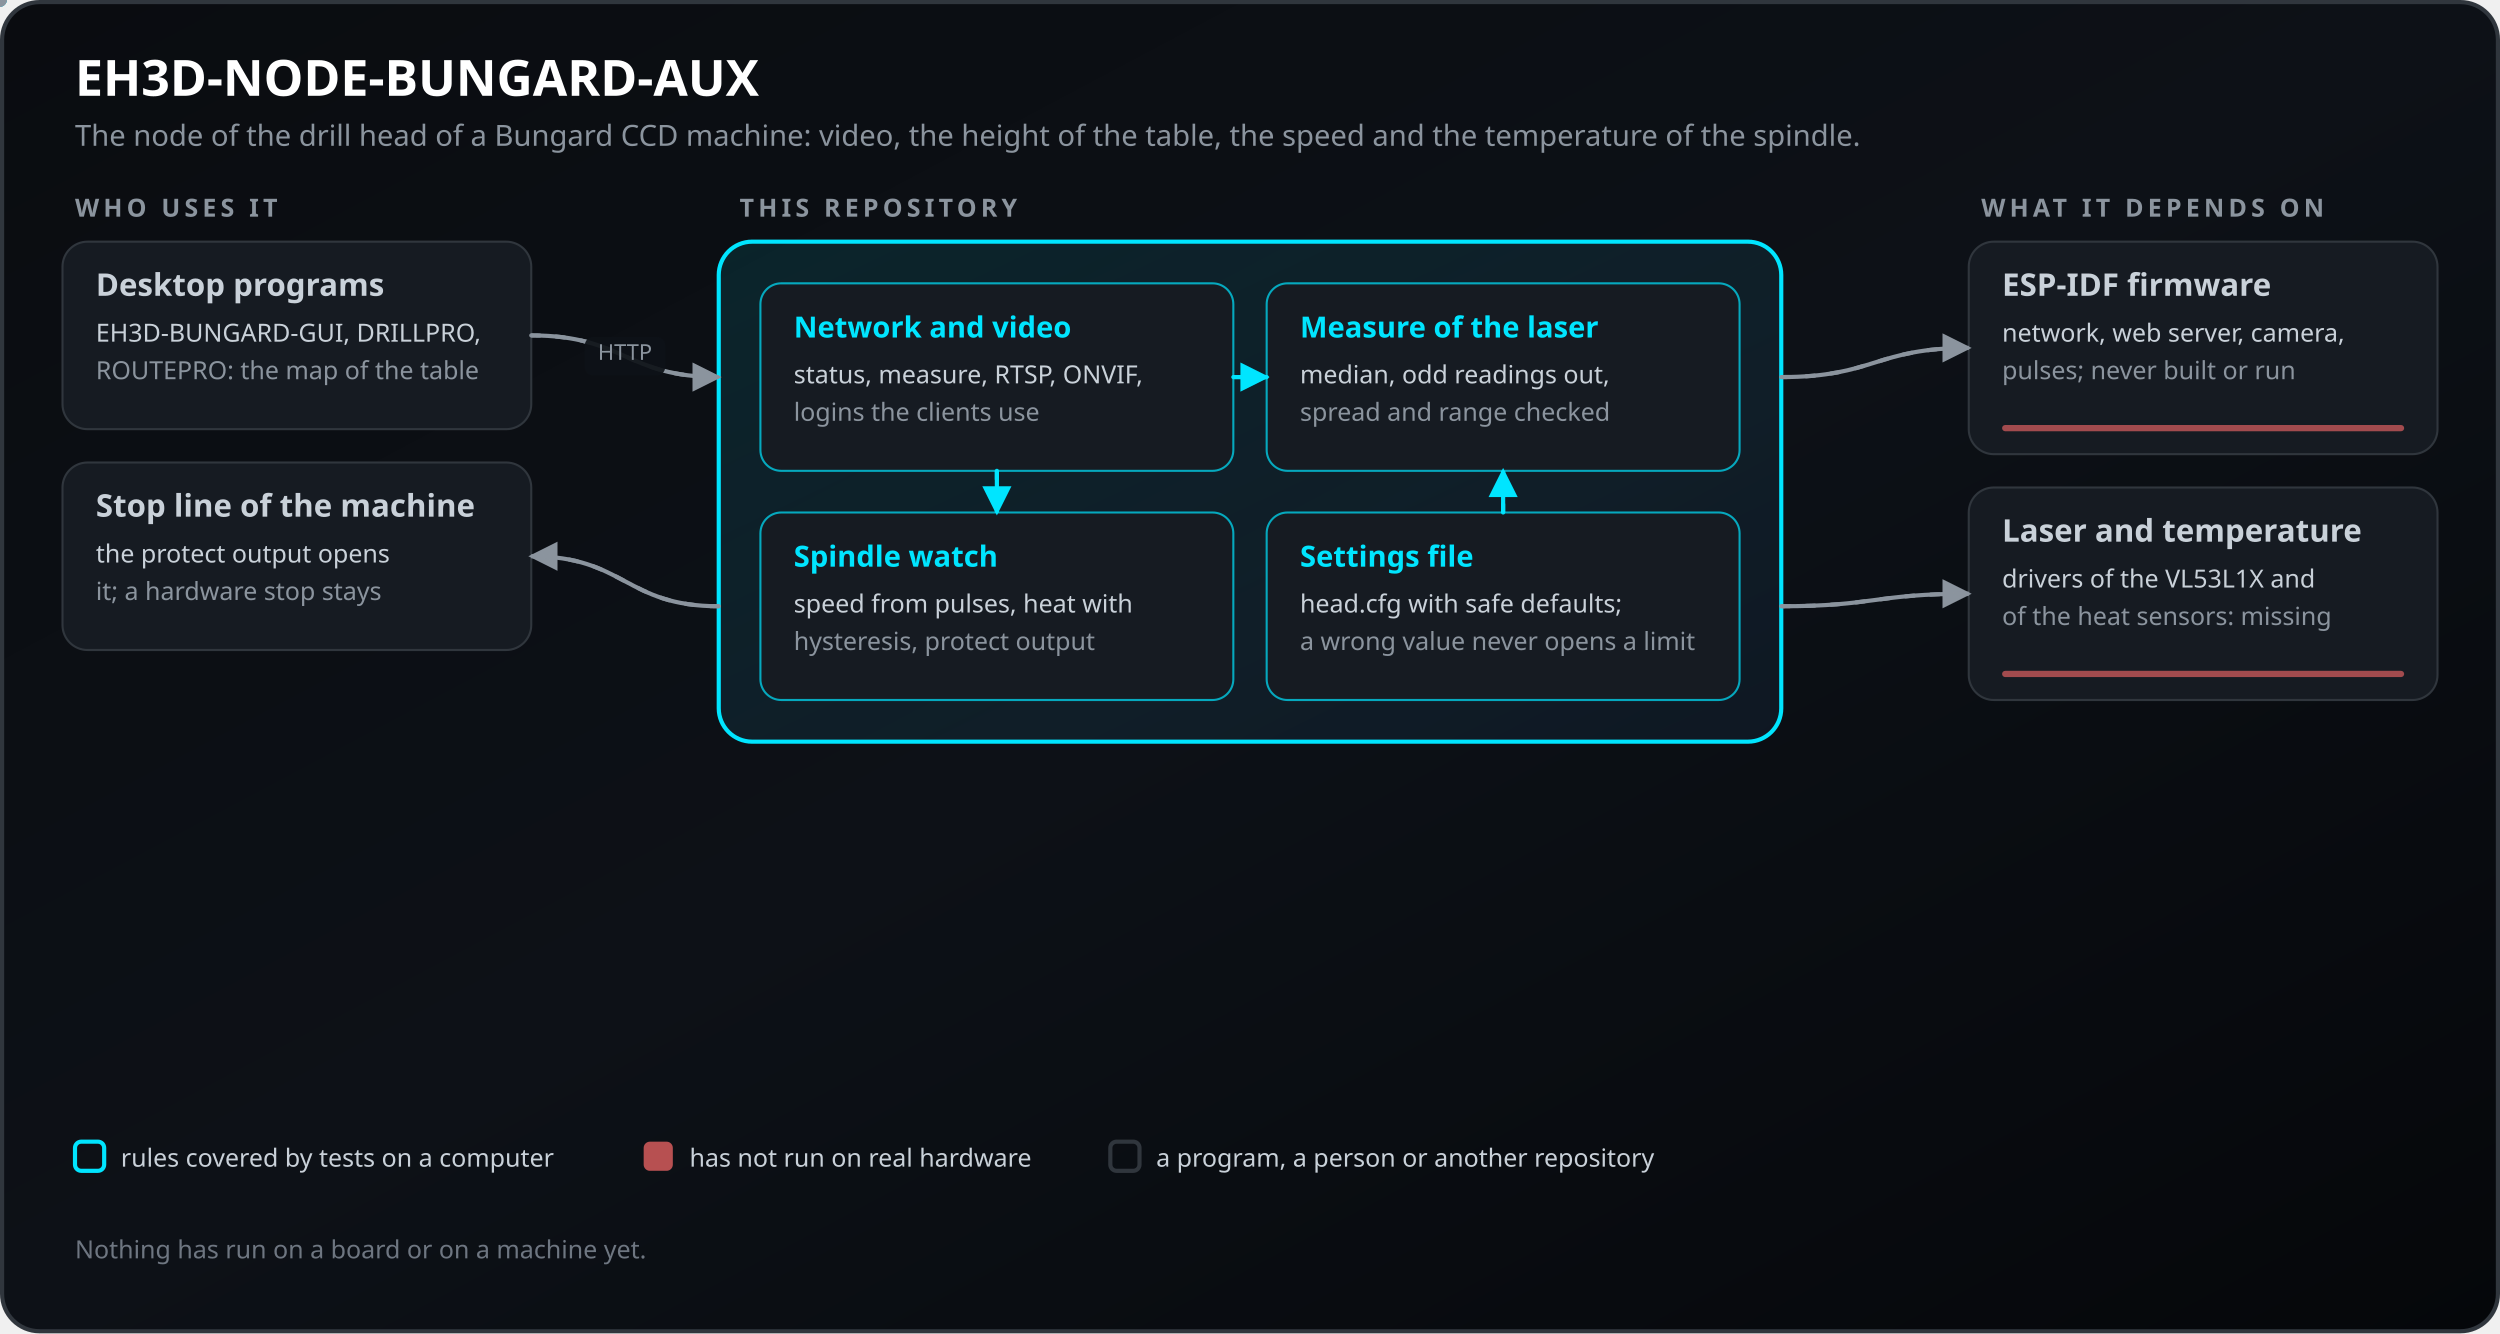
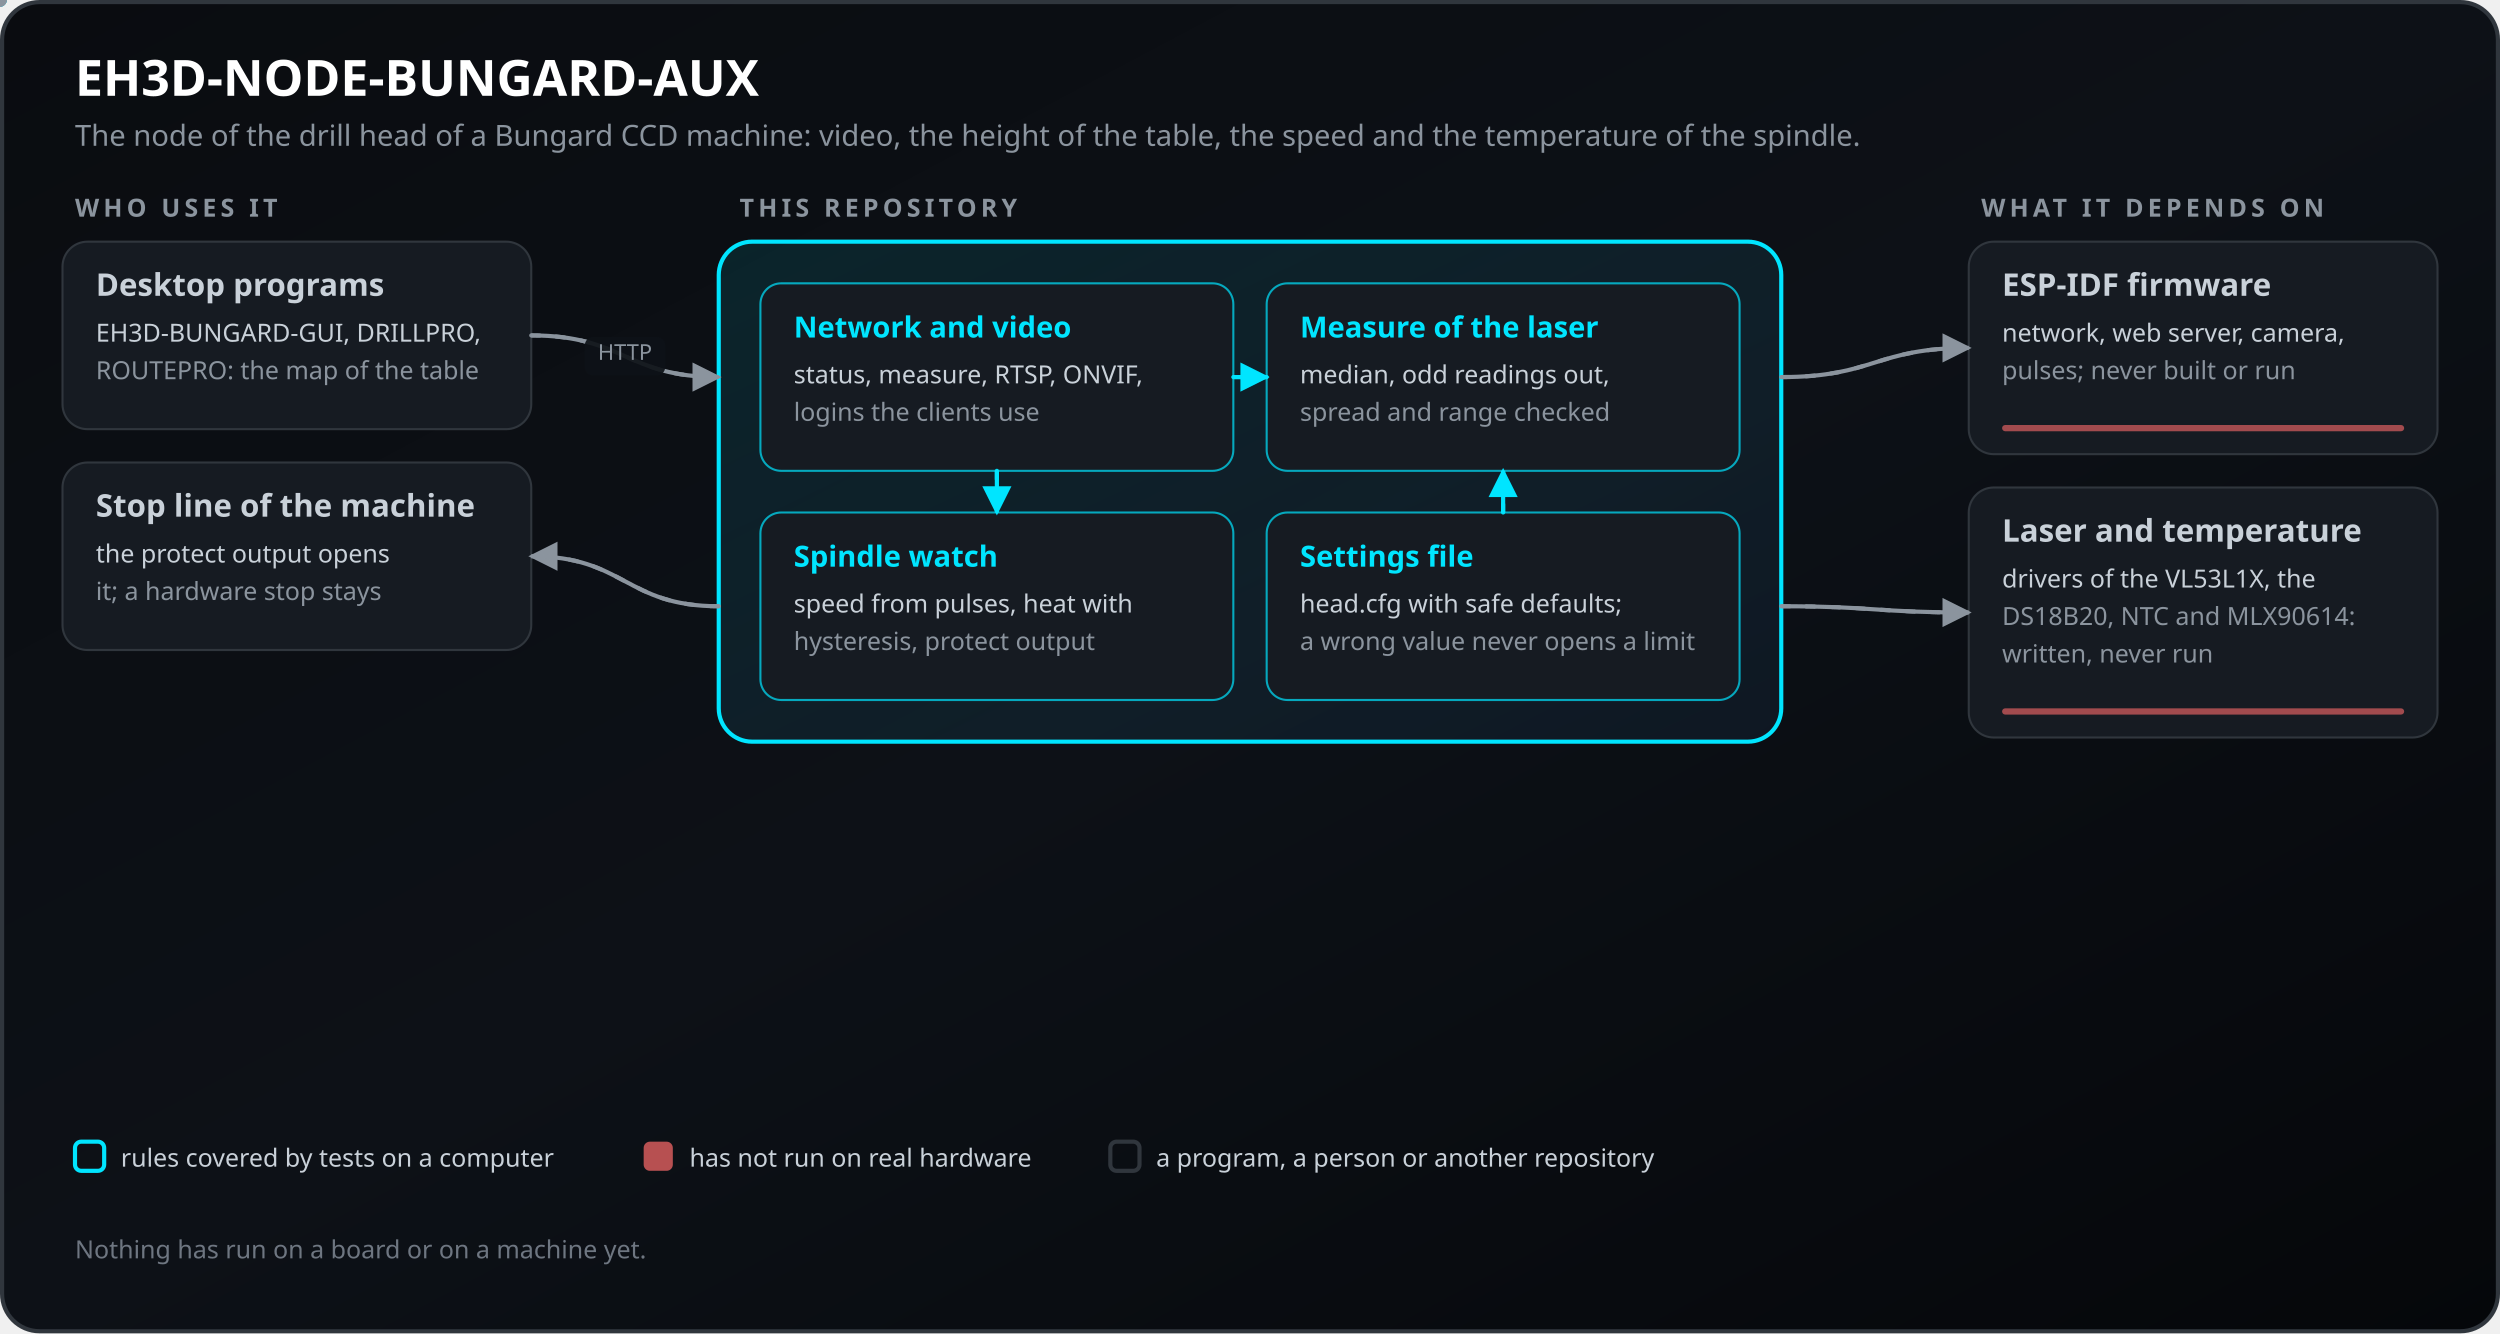
<svg xmlns="http://www.w3.org/2000/svg" viewBox="0 0 1200 640" width="1200" height="640" role="img" aria-labelledby="t d" font-family="'Segoe UI','Noto Sans','Noto Sans CJK SC','Microsoft YaHei','Yu Gothic','Helvetica Neue',Helvetica,Arial,sans-serif">
  <defs>
    <linearGradient id="bg" x1="0" y1="0" x2="1" y2="1">
      <stop offset="0" stop-color="#0A0C10" />
      <stop offset="0.5" stop-color="#0D1117" />
      <stop offset="1" stop-color="#05070A" />
    </linearGradient>
    <linearGradient id="card" x1="0" y1="0" x2="1" y2="1">
      <stop offset="0" stop-color="#121821" />
      <stop offset="1" stop-color="#0B0F15" />
    </linearGradient>
    <linearGradient id="line" x1="0" y1="0" x2="1" y2="0">
      <stop offset="0" stop-color="#00E5FF" />
      <stop offset="1" stop-color="#FF0055" />
    </linearGradient>
    <filter id="glow" x="-50%" y="-50%" width="200%" height="200%">
      <feGaussianBlur stdDeviation="3" result="b" />
      <feMerge>
        <feMergeNode in="b" />
        <feMergeNode in="SourceGraphic" />
      </feMerge>
    </filter>
    <linearGradient id="svc" x1="0" y1="0" x2="1" y2="1">
      <stop offset="0" stop-color="#00E5FF" stop-opacity="0.10" />
      <stop offset="1" stop-color="#4DA3FF" stop-opacity="0.06" />
    </linearGradient>
    <marker id="m00E5FF" viewBox="0 0 10 10" refX="9" refY="5" markerWidth="7" markerHeight="7" orient="auto-start-reverse">
      <path d="M0 0L10 5L0 10z" fill="#00E5FF" />
    </marker>
    <marker id="mC9D1D9" viewBox="0 0 10 10" refX="9" refY="5" markerWidth="7" markerHeight="7" orient="auto-start-reverse">
      <path d="M0 0L10 5L0 10z" fill="#C9D1D9" />
    </marker>
    <marker id="m30363D" viewBox="0 0 10 10" refX="9" refY="5" markerWidth="7" markerHeight="7" orient="auto-start-reverse">
      <path d="M0 0L10 5L0 10z" fill="#8B949E" />
    </marker>
  </defs>
  <rect x="1" y="1" width="1198" height="638" rx="18" fill="url(#bg)" stroke="#30363D" stroke-width="2" />
  <text x="36" y="46" font-family="'Segoe UI','Noto Sans','Noto Sans CJK SC','Microsoft YaHei','Yu Gothic','Helvetica Neue',Helvetica,Arial,sans-serif" font-size="24" font-weight="700" fill="#FFFFFF" text-anchor="start">EH3D-NODE-BUNGARD-AUX</text>
  <text x="36" y="70" font-family="'Segoe UI','Noto Sans','Noto Sans CJK SC','Microsoft YaHei','Yu Gothic','Helvetica Neue',Helvetica,Arial,sans-serif" font-size="14" font-weight="400" fill="#8B949E" text-anchor="start">The node of the drill head of a Bungard CCD machine: video, the height of the table, the speed and the temperature of the spindle.</text>
  <text x="36" y="104" font-family="'Segoe UI','Noto Sans','Noto Sans CJK SC','Microsoft YaHei','Yu Gothic','Helvetica Neue',Helvetica,Arial,sans-serif" font-size="12" font-weight="700" fill="#8B949E" text-anchor="start" letter-spacing="2">WHO USES IT</text>
  <text x="355" y="104" font-family="'Segoe UI','Noto Sans','Noto Sans CJK SC','Microsoft YaHei','Yu Gothic','Helvetica Neue',Helvetica,Arial,sans-serif" font-size="12" font-weight="700" fill="#8B949E" text-anchor="start" letter-spacing="2">THIS REPOSITORY</text>
  <text x="951" y="104" font-family="'Segoe UI','Noto Sans','Noto Sans CJK SC','Microsoft YaHei','Yu Gothic','Helvetica Neue',Helvetica,Arial,sans-serif" font-size="12" font-weight="700" fill="#8B949E" text-anchor="start" letter-spacing="2">WHAT IT DEPENDS ON</text>
  <rect x="345" y="116" width="510" height="240" rx="16" fill="url(#svc)" stroke="#00E5FF" stroke-width="2">
    <animate attributeName="stroke-opacity" values="0.55;1;0.55" dur="4s" repeatCount="indefinite" />
  </rect>
  <rect x="30" y="116" width="225" height="90" rx="12" fill="#161B22" stroke="#30363D" stroke-width="1" />
  <text x="46" y="142" font-family="'Segoe UI','Noto Sans','Noto Sans CJK SC','Microsoft YaHei','Yu Gothic','Helvetica Neue',Helvetica,Arial,sans-serif" font-size="15" font-weight="700" fill="#C9D1D9" text-anchor="start">Desktop programs</text>
  <text x="46" y="164" font-family="'Segoe UI','Noto Sans','Noto Sans CJK SC','Microsoft YaHei','Yu Gothic','Helvetica Neue',Helvetica,Arial,sans-serif" font-size="12" font-weight="400" fill="#C9D1D9" text-anchor="start">EH3D-BUNGARD-GUI, DRILLPRO,</text>
  <text x="46" y="182" font-family="'Segoe UI','Noto Sans','Noto Sans CJK SC','Microsoft YaHei','Yu Gothic','Helvetica Neue',Helvetica,Arial,sans-serif" font-size="12" font-weight="400" fill="#8B949E" text-anchor="start">ROUTEPRO: the map of the table</text>
  <rect x="30" y="222" width="225" height="90" rx="12" fill="#161B22" stroke="#30363D" stroke-width="1" />
  <text x="46" y="248" font-family="'Segoe UI','Noto Sans','Noto Sans CJK SC','Microsoft YaHei','Yu Gothic','Helvetica Neue',Helvetica,Arial,sans-serif" font-size="15" font-weight="700" fill="#C9D1D9" text-anchor="start">Stop line of the machine</text>
  <text x="46" y="270" font-family="'Segoe UI','Noto Sans','Noto Sans CJK SC','Microsoft YaHei','Yu Gothic','Helvetica Neue',Helvetica,Arial,sans-serif" font-size="12" font-weight="400" fill="#C9D1D9" text-anchor="start">the protect output opens</text>
  <text x="46" y="288" font-family="'Segoe UI','Noto Sans','Noto Sans CJK SC','Microsoft YaHei','Yu Gothic','Helvetica Neue',Helvetica,Arial,sans-serif" font-size="12" font-weight="400" fill="#8B949E" text-anchor="start">it; a hardware stop stays</text>
  <rect x="365" y="136" width="227" height="90" rx="10" fill="#161B22" stroke="#00E5FF" stroke-width="1" stroke-opacity="0.7">
    <animate attributeName="stroke-opacity" values="0.45;1;0.45;0.45" keyTimes="0;0.08;0.2;1" dur="6s" begin="0s" repeatCount="indefinite" />
    <animate attributeName="stroke-width" values="1;2.4;1;1" keyTimes="0;0.08;0.2;1" dur="6s" begin="0s" repeatCount="indefinite" />
  </rect>
  <text x="381" y="162" font-family="'Segoe UI','Noto Sans','Noto Sans CJK SC','Microsoft YaHei','Yu Gothic','Helvetica Neue',Helvetica,Arial,sans-serif" font-size="14" font-weight="700" fill="#00E5FF" text-anchor="start">Network and video</text>
  <text x="381" y="184" font-family="'Segoe UI','Noto Sans','Noto Sans CJK SC','Microsoft YaHei','Yu Gothic','Helvetica Neue',Helvetica,Arial,sans-serif" font-size="12" font-weight="400" fill="#C9D1D9" text-anchor="start">status, measure, RTSP, ONVIF,</text>
  <text x="381" y="202" font-family="'Segoe UI','Noto Sans','Noto Sans CJK SC','Microsoft YaHei','Yu Gothic','Helvetica Neue',Helvetica,Arial,sans-serif" font-size="12" font-weight="400" fill="#8B949E" text-anchor="start">logins the clients use</text>
  <rect x="608" y="136" width="227" height="90" rx="10" fill="#161B22" stroke="#00E5FF" stroke-width="1" stroke-opacity="0.7">
    <animate attributeName="stroke-opacity" values="0.45;1;0.45;0.45" keyTimes="0;0.08;0.2;1" dur="6s" begin="1s" repeatCount="indefinite" />
    <animate attributeName="stroke-width" values="1;2.4;1;1" keyTimes="0;0.08;0.2;1" dur="6s" begin="1s" repeatCount="indefinite" />
  </rect>
  <text x="624" y="162" font-family="'Segoe UI','Noto Sans','Noto Sans CJK SC','Microsoft YaHei','Yu Gothic','Helvetica Neue',Helvetica,Arial,sans-serif" font-size="14" font-weight="700" fill="#00E5FF" text-anchor="start">Measure of the laser</text>
  <text x="624" y="184" font-family="'Segoe UI','Noto Sans','Noto Sans CJK SC','Microsoft YaHei','Yu Gothic','Helvetica Neue',Helvetica,Arial,sans-serif" font-size="12" font-weight="400" fill="#C9D1D9" text-anchor="start">median, odd readings out,</text>
  <text x="624" y="202" font-family="'Segoe UI','Noto Sans','Noto Sans CJK SC','Microsoft YaHei','Yu Gothic','Helvetica Neue',Helvetica,Arial,sans-serif" font-size="12" font-weight="400" fill="#8B949E" text-anchor="start">spread and range checked</text>
  <rect x="365" y="246" width="227" height="90" rx="10" fill="#161B22" stroke="#00E5FF" stroke-width="1" stroke-opacity="0.7">
    <animate attributeName="stroke-opacity" values="0.45;1;0.45;0.45" keyTimes="0;0.08;0.2;1" dur="6s" begin="2s" repeatCount="indefinite" />
    <animate attributeName="stroke-width" values="1;2.4;1;1" keyTimes="0;0.08;0.2;1" dur="6s" begin="2s" repeatCount="indefinite" />
  </rect>
  <text x="381" y="272" font-family="'Segoe UI','Noto Sans','Noto Sans CJK SC','Microsoft YaHei','Yu Gothic','Helvetica Neue',Helvetica,Arial,sans-serif" font-size="14" font-weight="700" fill="#00E5FF" text-anchor="start">Spindle watch</text>
  <text x="381" y="294" font-family="'Segoe UI','Noto Sans','Noto Sans CJK SC','Microsoft YaHei','Yu Gothic','Helvetica Neue',Helvetica,Arial,sans-serif" font-size="12" font-weight="400" fill="#C9D1D9" text-anchor="start">speed from pulses, heat with</text>
  <text x="381" y="312" font-family="'Segoe UI','Noto Sans','Noto Sans CJK SC','Microsoft YaHei','Yu Gothic','Helvetica Neue',Helvetica,Arial,sans-serif" font-size="12" font-weight="400" fill="#8B949E" text-anchor="start">hysteresis, protect output</text>
  <rect x="608" y="246" width="227" height="90" rx="10" fill="#161B22" stroke="#00E5FF" stroke-width="1" stroke-opacity="0.7">
    <animate attributeName="stroke-opacity" values="0.45;1;0.45;0.45" keyTimes="0;0.08;0.2;1" dur="6s" begin="3s" repeatCount="indefinite" />
    <animate attributeName="stroke-width" values="1;2.4;1;1" keyTimes="0;0.08;0.2;1" dur="6s" begin="3s" repeatCount="indefinite" />
  </rect>
  <text x="624" y="272" font-family="'Segoe UI','Noto Sans','Noto Sans CJK SC','Microsoft YaHei','Yu Gothic','Helvetica Neue',Helvetica,Arial,sans-serif" font-size="14" font-weight="700" fill="#00E5FF" text-anchor="start">Settings file</text>
  <text x="624" y="294" font-family="'Segoe UI','Noto Sans','Noto Sans CJK SC','Microsoft YaHei','Yu Gothic','Helvetica Neue',Helvetica,Arial,sans-serif" font-size="12" font-weight="400" fill="#C9D1D9" text-anchor="start">head.cfg with safe defaults;</text>
  <text x="624" y="312" font-family="'Segoe UI','Noto Sans','Noto Sans CJK SC','Microsoft YaHei','Yu Gothic','Helvetica Neue',Helvetica,Arial,sans-serif" font-size="12" font-weight="400" fill="#8B949E" text-anchor="start">a wrong value never opens a limit</text>
  <rect x="945" y="116" width="225" height="102" rx="12" fill="#161B22" stroke="#30363D" stroke-width="1" />
  <text x="961" y="142" font-family="'Segoe UI','Noto Sans','Noto Sans CJK SC','Microsoft YaHei','Yu Gothic','Helvetica Neue',Helvetica,Arial,sans-serif" font-size="15" font-weight="700" fill="#C9D1D9" text-anchor="start">ESP-IDF firmware</text>
  <text x="961" y="164" font-family="'Segoe UI','Noto Sans','Noto Sans CJK SC','Microsoft YaHei','Yu Gothic','Helvetica Neue',Helvetica,Arial,sans-serif" font-size="12" font-weight="400" fill="#C9D1D9" text-anchor="start">network, web server, camera,</text>
  <text x="961" y="182" font-family="'Segoe UI','Noto Sans','Noto Sans CJK SC','Microsoft YaHei','Yu Gothic','Helvetica Neue',Helvetica,Arial,sans-serif" font-size="12" font-weight="400" fill="#8B949E" text-anchor="start">pulses; never built or run</text>
  <rect x="961" y="204" width="193" height="3" rx="1.5" fill="#FF6B6B" opacity="0.6">
    <animate attributeName="opacity" values="0.25;0.85;0.25" dur="2.8s" repeatCount="indefinite" />
  </rect>
-   <rect x="945" y="234" width="225" height="102" rx="12" fill="#161B22" stroke="#30363D" stroke-width="1" />
+   <rect x="945" y="234" width="225" height="120" rx="12" fill="#161B22" stroke="#30363D" stroke-width="1" />
  <text x="961" y="260" font-family="'Segoe UI','Noto Sans','Noto Sans CJK SC','Microsoft YaHei','Yu Gothic','Helvetica Neue',Helvetica,Arial,sans-serif" font-size="15" font-weight="700" fill="#C9D1D9" text-anchor="start">Laser and temperature</text>
-   <text x="961" y="282" font-family="'Segoe UI','Noto Sans','Noto Sans CJK SC','Microsoft YaHei','Yu Gothic','Helvetica Neue',Helvetica,Arial,sans-serif" font-size="12" font-weight="400" fill="#C9D1D9" text-anchor="start">drivers of the VL53L1X and</text>
-   <text x="961" y="300" font-family="'Segoe UI','Noto Sans','Noto Sans CJK SC','Microsoft YaHei','Yu Gothic','Helvetica Neue',Helvetica,Arial,sans-serif" font-size="12" font-weight="400" fill="#8B949E" text-anchor="start">of the heat sensors: missing</text>
-   <rect x="961" y="322" width="193" height="3" rx="1.5" fill="#FF6B6B" opacity="0.6">
+   <text x="961" y="282" font-family="'Segoe UI','Noto Sans','Noto Sans CJK SC','Microsoft YaHei','Yu Gothic','Helvetica Neue',Helvetica,Arial,sans-serif" font-size="12" font-weight="400" fill="#C9D1D9" text-anchor="start">drivers of the VL53L1X, the</text>
+   <text x="961" y="300" font-family="'Segoe UI','Noto Sans','Noto Sans CJK SC','Microsoft YaHei','Yu Gothic','Helvetica Neue',Helvetica,Arial,sans-serif" font-size="12" font-weight="400" fill="#8B949E" text-anchor="start">DS18B20, NTC and MLX90614:</text>
+   <text x="961" y="318" font-family="'Segoe UI','Noto Sans','Noto Sans CJK SC','Microsoft YaHei','Yu Gothic','Helvetica Neue',Helvetica,Arial,sans-serif" font-size="12" font-weight="400" fill="#8B949E" text-anchor="start">written, never run</text>
+   <rect x="961" y="340" width="193" height="3" rx="1.5" fill="#FF6B6B" opacity="0.6">
    <animate attributeName="opacity" values="0.25;0.85;0.25" dur="2.8s" repeatCount="indefinite" />
  </rect>
  <path id="p0" d="M255 161 C300 161 300 181 345 181" stroke="#8B949E" stroke-width="2" fill="none" marker-end="url(#m30363D)" />
  <path d="M255 161 C300 161 300 181 345 181" stroke="#8B949E" stroke-width="2" fill="none" stroke-linecap="round" stroke-dasharray="4 8" opacity="0.95">
    <animate attributeName="stroke-dashoffset" from="0" to="-24" dur="1.2s" repeatCount="indefinite" />
  </path>
  <circle r="3.2" fill="#8B949E">
    <animateMotion dur="1.8s" begin="0.00s" repeatCount="indefinite">
      <mpath href="#p0" />
    </animateMotion>
    <animate attributeName="opacity" values="0;1;1;0" keyTimes="0;0.15;0.85;1" dur="1.8s" begin="0.00s" repeatCount="indefinite" />
  </circle>
  <path id="p1" d="M592 181 H608" stroke="#00E5FF" stroke-width="2" fill="none" marker-end="url(#m00E5FF)" />
  <path d="M592 181 H608" stroke="#00E5FF" stroke-width="2" fill="none" stroke-linecap="round" stroke-dasharray="4 8" opacity="0.95">
    <animate attributeName="stroke-dashoffset" from="0" to="-24" dur="1.2s" repeatCount="indefinite" />
  </path>
  <circle r="3.2" fill="#00E5FF">
    <animateMotion dur="1.8s" begin="0.35s" repeatCount="indefinite">
      <mpath href="#p1" />
    </animateMotion>
    <animate attributeName="opacity" values="0;1;1;0" keyTimes="0;0.15;0.85;1" dur="1.8s" begin="0.35s" repeatCount="indefinite" />
  </circle>
  <path id="p2" d="M478.5 226 V246" stroke="#00E5FF" stroke-width="2" fill="none" marker-end="url(#m00E5FF)" />
  <path d="M478.5 226 V246" stroke="#00E5FF" stroke-width="2" fill="none" stroke-linecap="round" stroke-dasharray="4 8" opacity="0.95">
    <animate attributeName="stroke-dashoffset" from="0" to="-24" dur="1.2s" repeatCount="indefinite" />
  </path>
  <circle r="3.2" fill="#00E5FF">
    <animateMotion dur="1.8s" begin="0.70s" repeatCount="indefinite">
      <mpath href="#p2" />
    </animateMotion>
    <animate attributeName="opacity" values="0;1;1;0" keyTimes="0;0.15;0.85;1" dur="1.8s" begin="0.70s" repeatCount="indefinite" />
  </circle>
  <path id="p3" d="M721.5 246 V226" stroke="#00E5FF" stroke-width="2" fill="none" marker-end="url(#m00E5FF)" />
  <path d="M721.5 246 V226" stroke="#00E5FF" stroke-width="2" fill="none" stroke-linecap="round" stroke-dasharray="4 8" opacity="0.95">
    <animate attributeName="stroke-dashoffset" from="0" to="-24" dur="1.2s" repeatCount="indefinite" />
  </path>
  <circle r="3.2" fill="#00E5FF">
    <animateMotion dur="1.8s" begin="1.05s" repeatCount="indefinite">
      <mpath href="#p3" />
    </animateMotion>
    <animate attributeName="opacity" values="0;1;1;0" keyTimes="0;0.15;0.85;1" dur="1.8s" begin="1.05s" repeatCount="indefinite" />
  </circle>
  <path id="p4" d="M345 291 C300 291 300 267 255 267" stroke="#8B949E" stroke-width="2" fill="none" marker-end="url(#m30363D)" />
  <path d="M345 291 C300 291 300 267 255 267" stroke="#8B949E" stroke-width="2" fill="none" stroke-linecap="round" stroke-dasharray="4 8" opacity="0.95">
    <animate attributeName="stroke-dashoffset" from="0" to="-24" dur="1.2s" repeatCount="indefinite" />
  </path>
  <circle r="3.2" fill="#8B949E">
    <animateMotion dur="1.8s" begin="1.40s" repeatCount="indefinite">
      <mpath href="#p4" />
    </animateMotion>
    <animate attributeName="opacity" values="0;1;1;0" keyTimes="0;0.15;0.85;1" dur="1.8s" begin="1.40s" repeatCount="indefinite" />
  </circle>
  <path id="p5" d="M855 181 C900 181 900 167 945 167" stroke="#8B949E" stroke-width="2" fill="none" marker-end="url(#m30363D)" />
  <path d="M855 181 C900 181 900 167 945 167" stroke="#8B949E" stroke-width="2" fill="none" stroke-linecap="round" stroke-dasharray="4 8" opacity="0.95">
    <animate attributeName="stroke-dashoffset" from="0" to="-24" dur="1.2s" repeatCount="indefinite" />
  </path>
  <circle r="3.2" fill="#8B949E">
    <animateMotion dur="1.8s" begin="1.75s" repeatCount="indefinite">
      <mpath href="#p5" />
    </animateMotion>
    <animate attributeName="opacity" values="0;1;1;0" keyTimes="0;0.15;0.85;1" dur="1.8s" begin="1.75s" repeatCount="indefinite" />
  </circle>
-   <path id="p6" d="M855 291 C900 291 900 285 945 285" stroke="#8B949E" stroke-width="2" fill="none" marker-end="url(#m30363D)" />
-   <path d="M855 291 C900 291 900 285 945 285" stroke="#8B949E" stroke-width="2" fill="none" stroke-linecap="round" stroke-dasharray="4 8" opacity="0.95">
+   <path id="p6" d="M855 291 C900 291 900 294 945 294" stroke="#8B949E" stroke-width="2" fill="none" marker-end="url(#m30363D)" />
+   <path d="M855 291 C900 291 900 294 945 294" stroke="#8B949E" stroke-width="2" fill="none" stroke-linecap="round" stroke-dasharray="4 8" opacity="0.95">
    <animate attributeName="stroke-dashoffset" from="0" to="-24" dur="1.2s" repeatCount="indefinite" />
  </path>
  <circle r="3.2" fill="#8B949E">
    <animateMotion dur="1.8s" begin="2.10s" repeatCount="indefinite">
      <mpath href="#p6" />
    </animateMotion>
    <animate attributeName="opacity" values="0;1;1;0" keyTimes="0;0.15;0.85;1" dur="1.8s" begin="2.10s" repeatCount="indefinite" />
  </circle>
  <rect x="280.72" y="161.75" width="38.56" height="18.5" rx="4" fill="#0D1117" opacity="0.92" />
  <text x="300" y="172.75" font-family="'Segoe UI','Noto Sans','Noto Sans CJK SC','Microsoft YaHei','Yu Gothic','Helvetica Neue',Helvetica,Arial,sans-serif" font-size="10.5" font-weight="400" fill="#8B949E" text-anchor="middle">HTTP</text>
  <rect x="36" y="548" width="14" height="14" rx="3" fill="none" stroke="#00E5FF" stroke-width="2" />
  <text x="58" y="560" font-family="'Segoe UI','Noto Sans','Noto Sans CJK SC','Microsoft YaHei','Yu Gothic','Helvetica Neue',Helvetica,Arial,sans-serif" font-size="12" font-weight="400" fill="#C9D1D9" text-anchor="start">rules covered by tests on a computer</text>
  <rect x="308.96" y="548" width="14" height="14" rx="3" fill="#FF6B6B" opacity="0.7" />
  <text x="330.96" y="560" font-family="'Segoe UI','Noto Sans','Noto Sans CJK SC','Microsoft YaHei','Yu Gothic','Helvetica Neue',Helvetica,Arial,sans-serif" font-size="12" font-weight="400" fill="#C9D1D9" text-anchor="start">has not run on real hardware</text>
  <rect x="532.96" y="548" width="14" height="14" rx="3" fill="none" stroke="#30363D" stroke-width="2" />
  <text x="554.96" y="560" font-family="'Segoe UI','Noto Sans','Noto Sans CJK SC','Microsoft YaHei','Yu Gothic','Helvetica Neue',Helvetica,Arial,sans-serif" font-size="12" font-weight="400" fill="#C9D1D9" text-anchor="start">a program, a person or another repository</text>
  <text x="36" y="604" font-family="'Segoe UI','Noto Sans','Noto Sans CJK SC','Microsoft YaHei','Yu Gothic','Helvetica Neue',Helvetica,Arial,sans-serif" font-size="12" font-weight="400" fill="#6E7681" text-anchor="start">Nothing has run on a board or on a machine yet.</text>
</svg>
